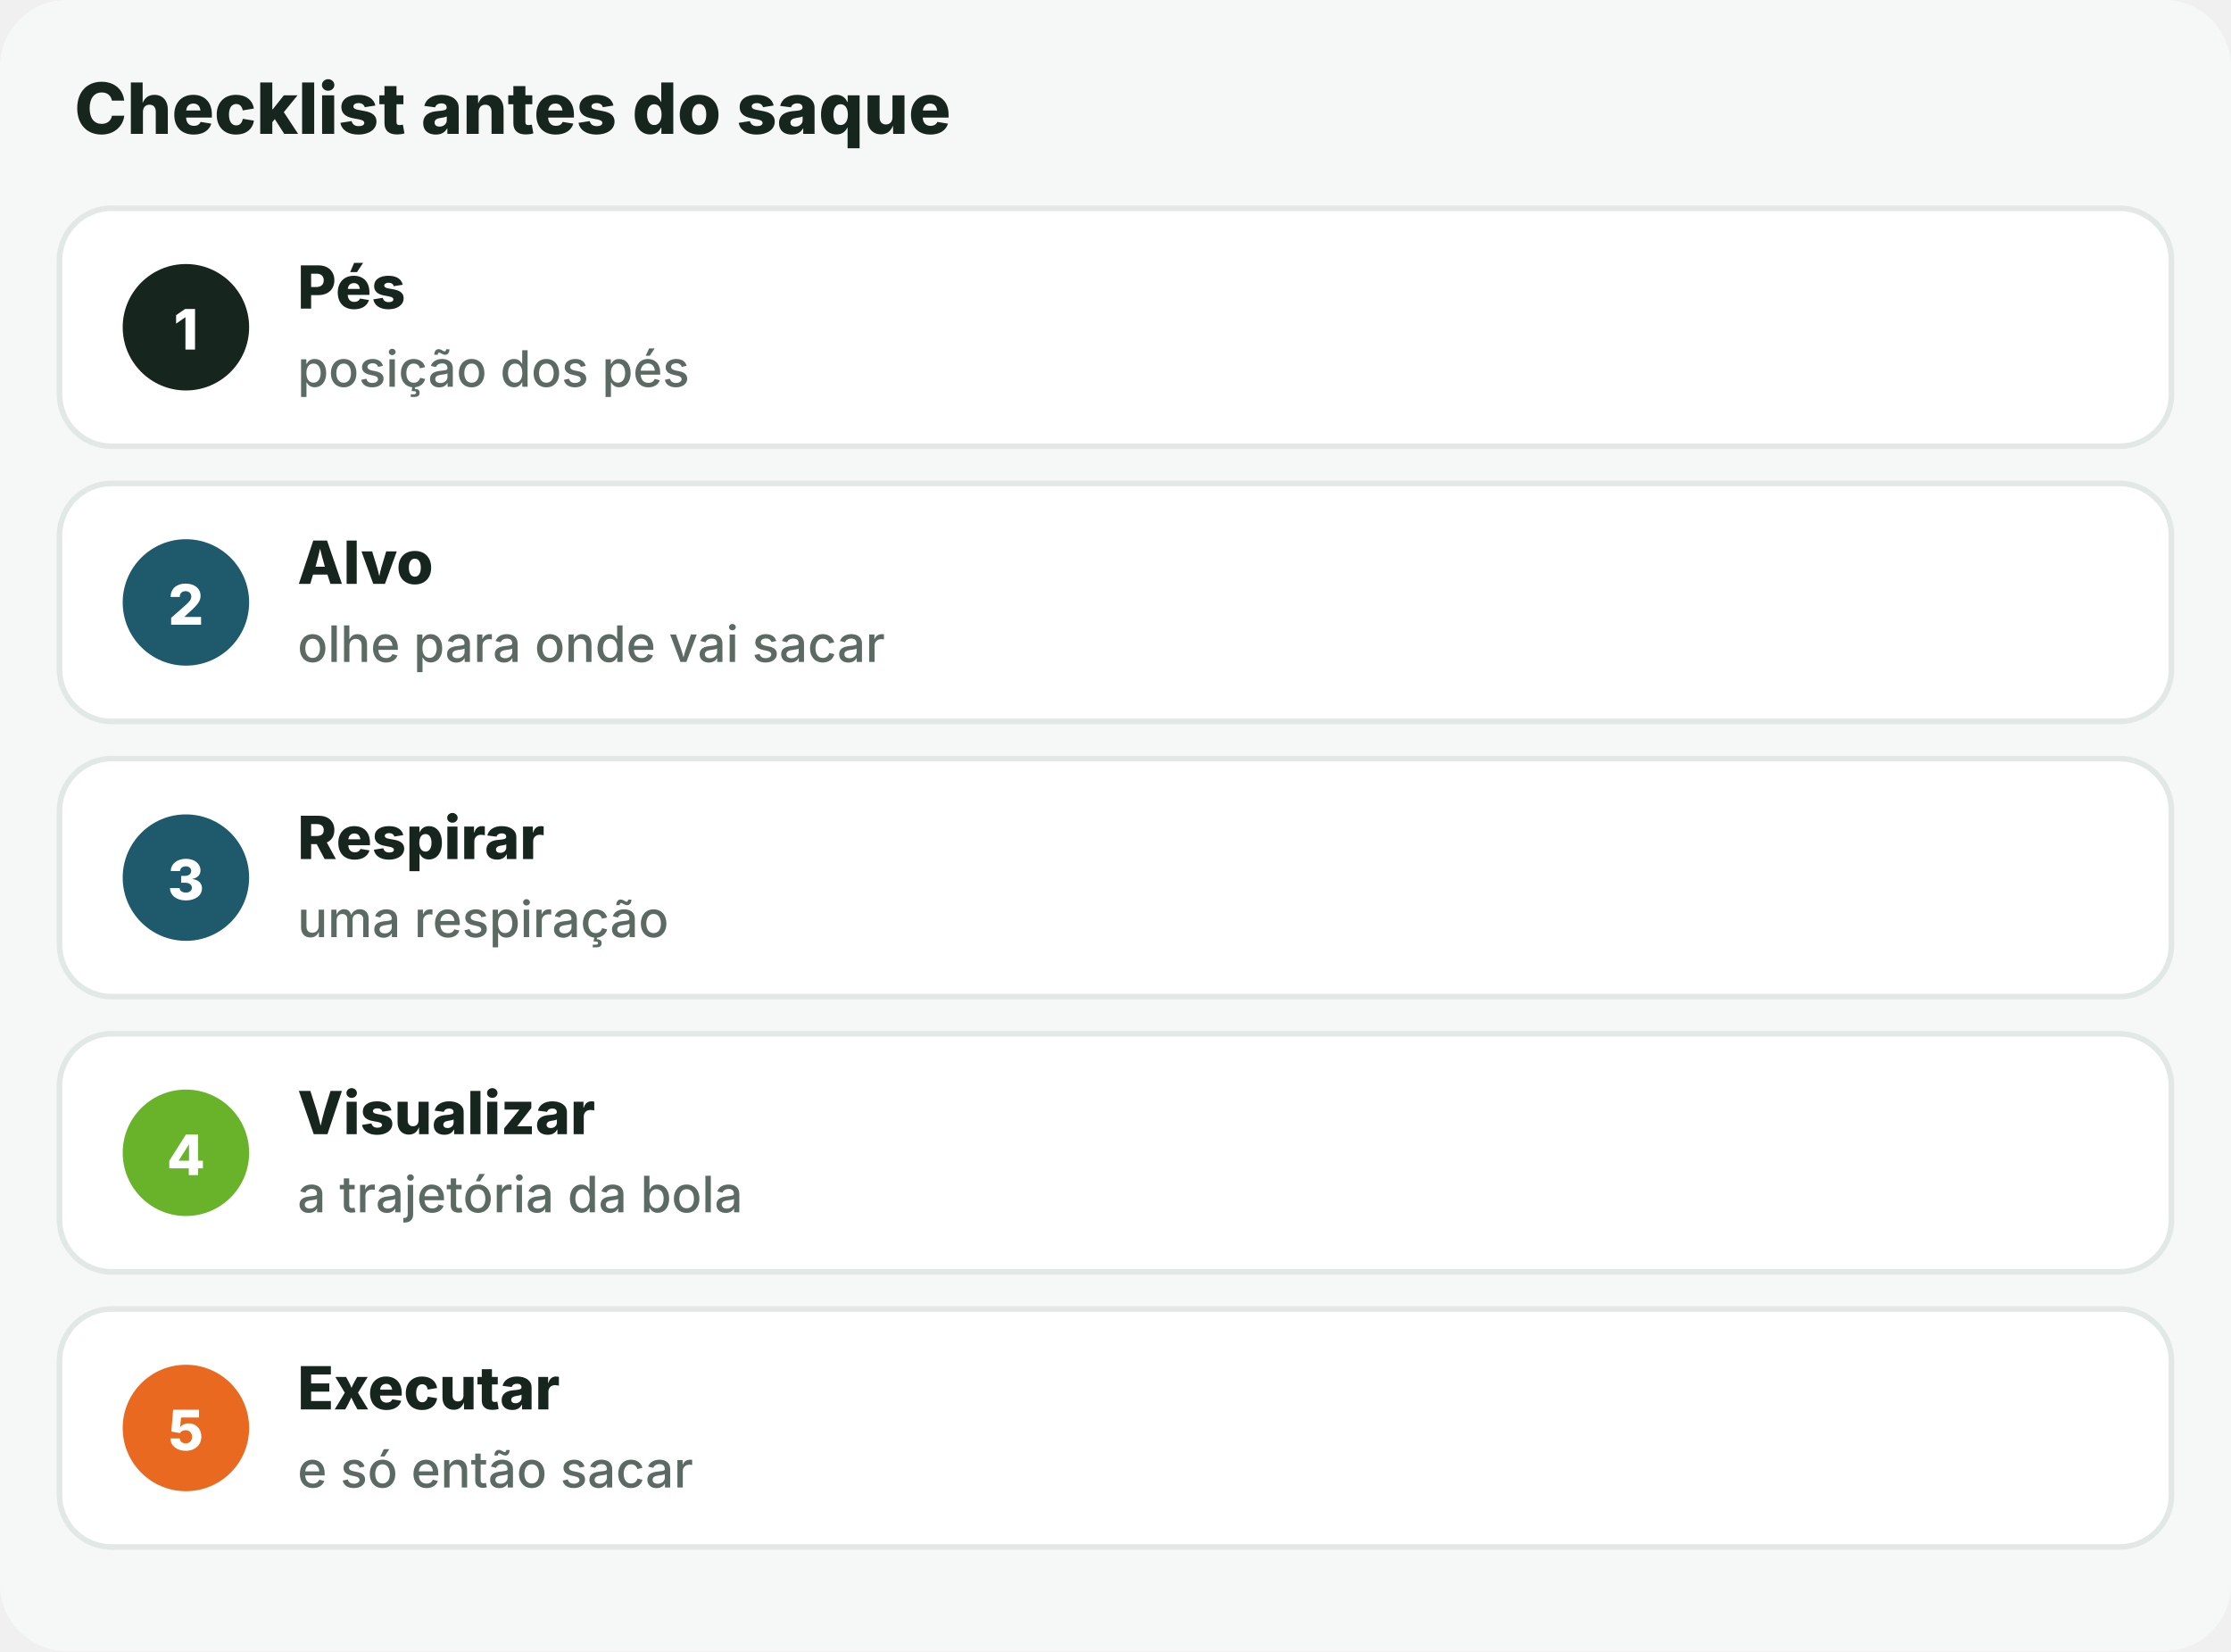
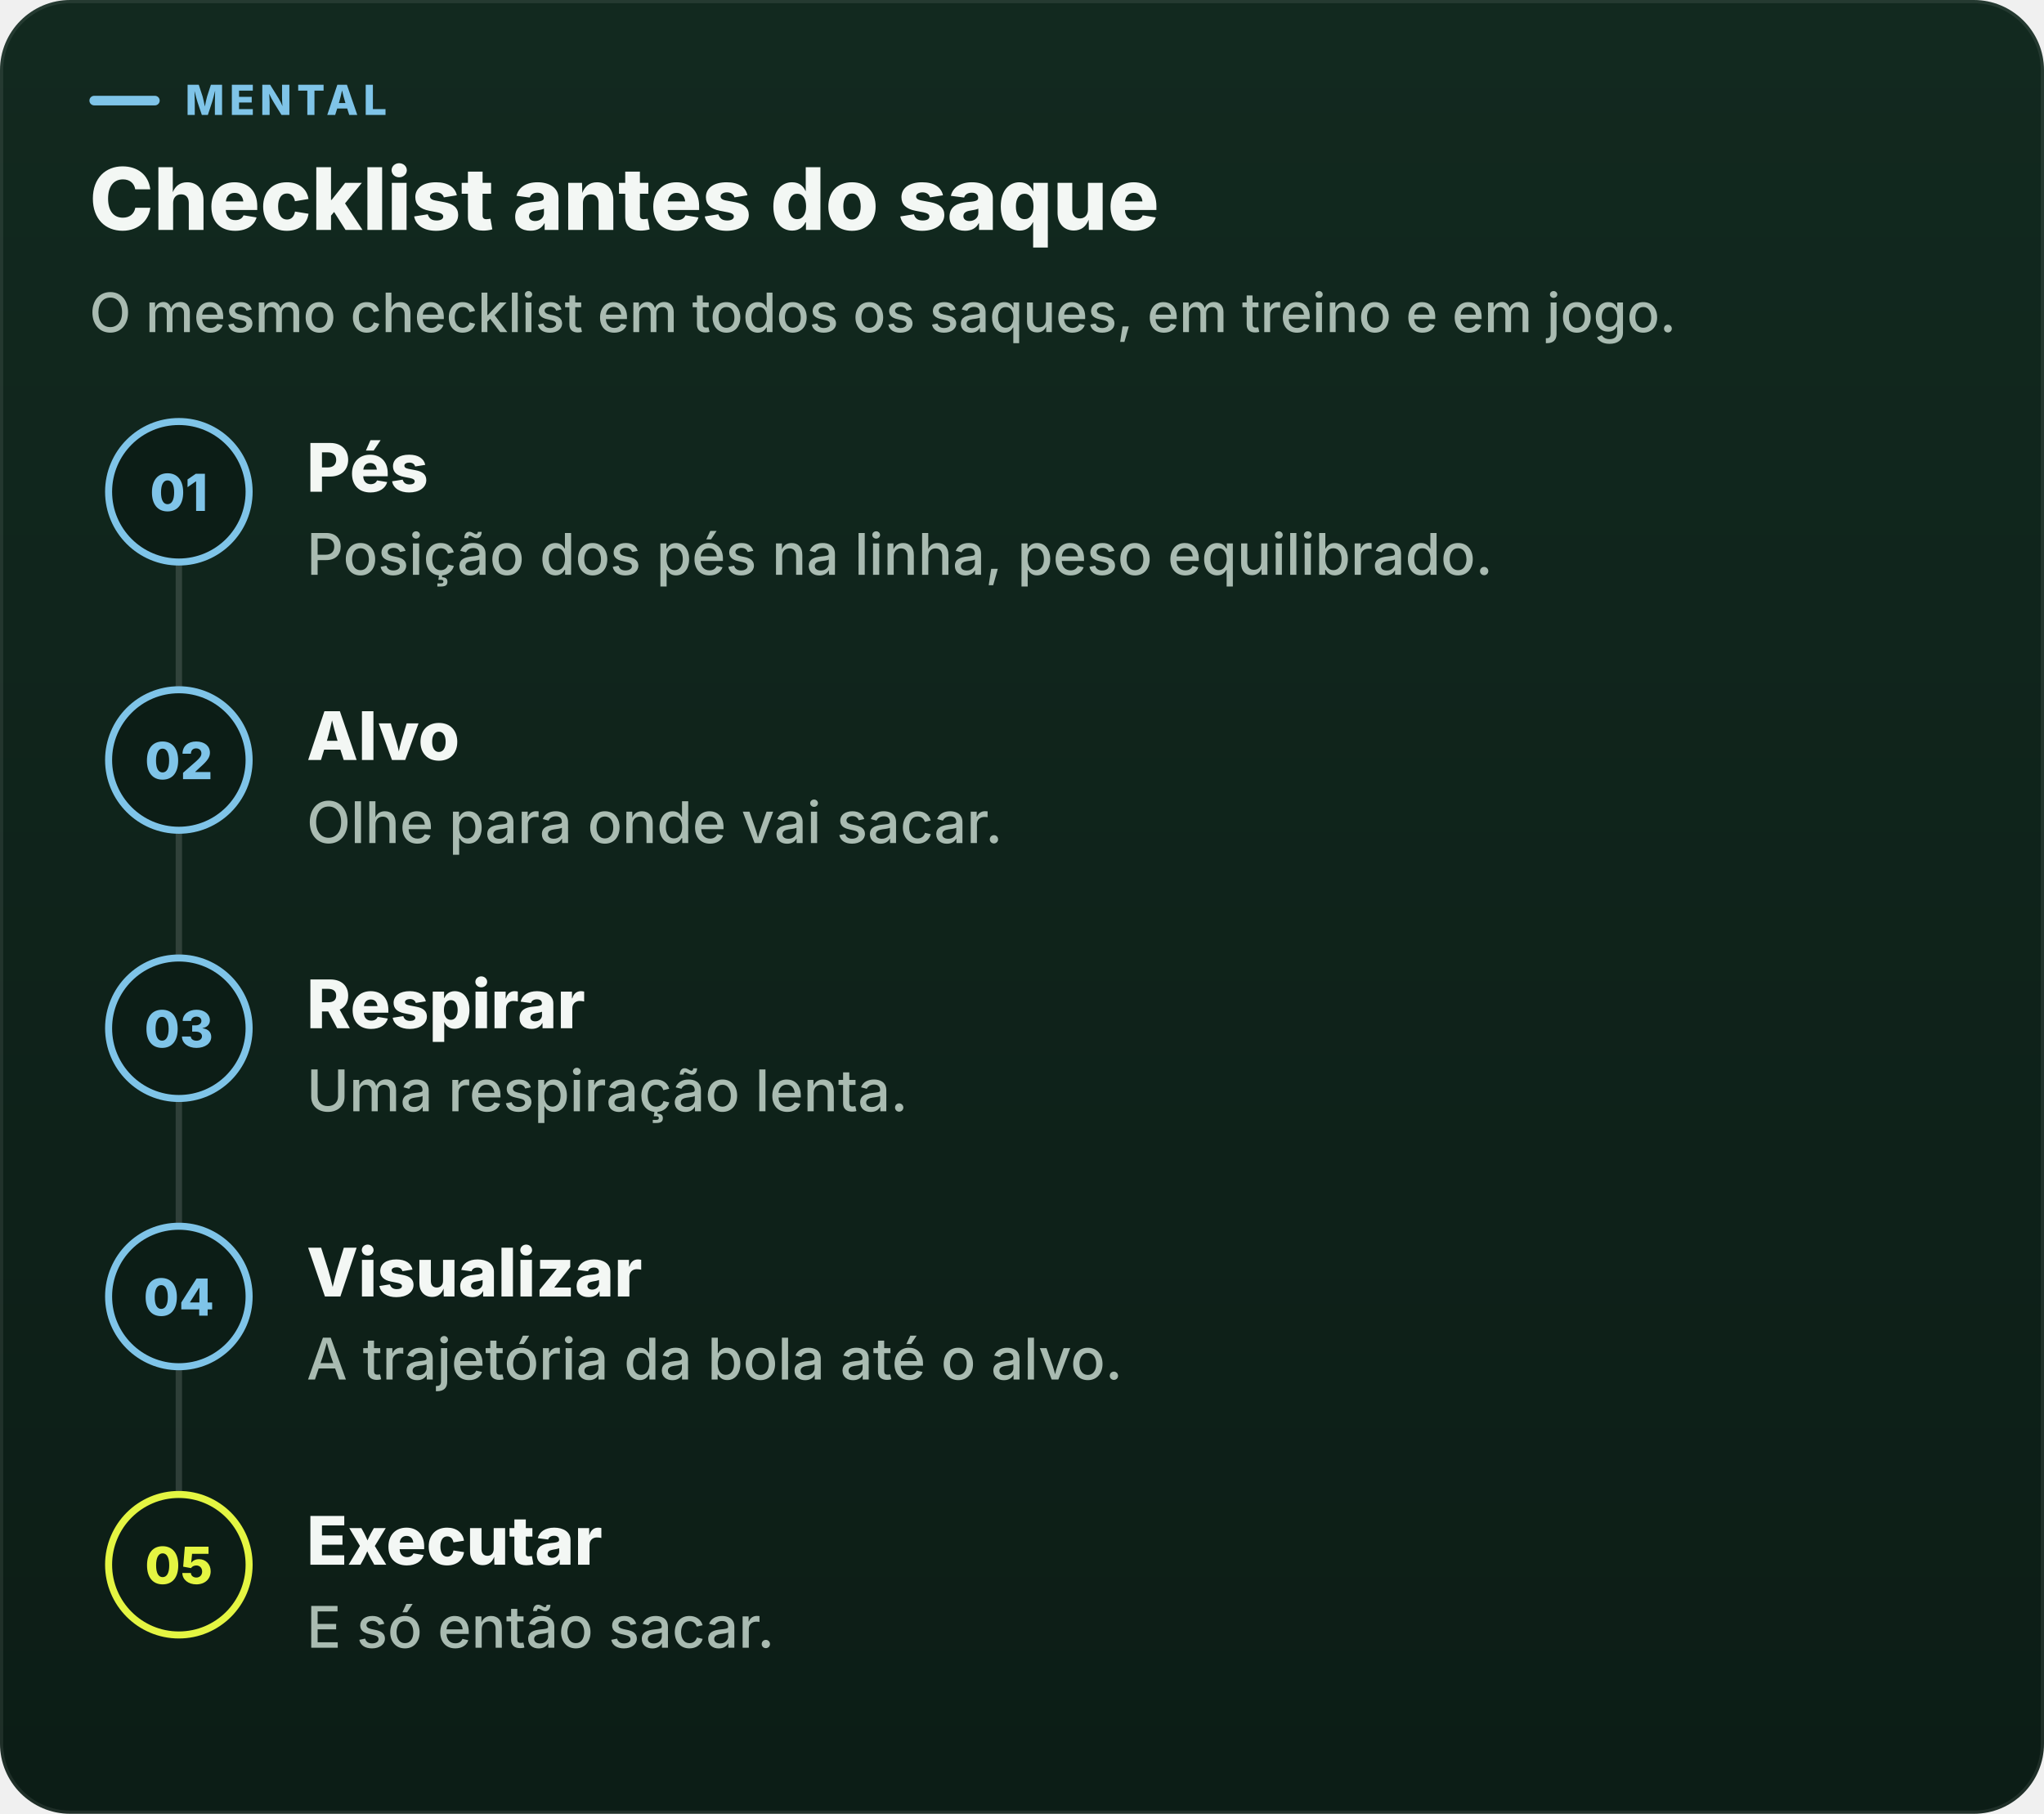
- <svg xmlns="http://www.w3.org/2000/svg" viewBox="0 0 600 444" width="600" height="444" role="img" aria-label="Checklist antes do saque" font-family="Inter, system-ui, -apple-system, Segoe UI, sans-serif">
+ <svg xmlns="http://www.w3.org/2000/svg" viewBox="0 0 640 568" width="640" height="568" role="img" aria-label="Checklist antes do saque" font-family="Inter, -apple-system, BlinkMacSystemFont, Segoe UI, Roboto, system-ui, sans-serif">
  <defs>
-     <marker id="seta" viewBox="0 0 10 10" refX="8" refY="5" markerWidth="5" markerHeight="5" orient="auto-start-reverse">
-       <path d="M0 0L10 5L0 10z" fill="context-stroke" />
-     </marker>
+     <linearGradient id="gFundo" x1="0" y1="0" x2="0" y2="1">
+       <stop offset="0" stop-color="#12291F" />
+       <stop offset="1" stop-color="#0C1D16" />
+     </linearGradient>
+     <clipPath id="cCartao">
+       <rect width="640" height="568" rx="22" />
+     </clipPath>
+     <filter id="fBrilho" x="-50%" y="-50%" width="200%" height="200%">
+       <feGaussianBlur stdDeviation="3" />
+     </filter>
  </defs>
-   <rect width="600" height="444" rx="18" fill="#F6F8F7" />
-   <text x="20" y="36" font-size="19" font-weight="800" fill="#17251F">Checklist antes do saque</text>
-   <rect x="16" y="56" width="568" height="64" rx="14" fill="#fff" stroke="#E2E8E5" stroke-width="1.5" />
-   <circle cx="50" cy="88" r="17" fill="#17251F" />
-   <text x="50" y="94" font-size="15" font-weight="800" fill="#fff" text-anchor="middle">1</text>
-   <text x="80" y="83" font-size="16" font-weight="800" fill="#17251F">Pés</text>
-   <text x="80" y="104" font-size="13.5" font-weight="500" fill="#5B6B63">posição dos pés</text>
-   <rect x="16" y="130" width="568" height="64" rx="14" fill="#fff" stroke="#E2E8E5" stroke-width="1.5" />
-   <circle cx="50" cy="162" r="17" fill="#1E5A6B" />
-   <text x="50" y="168" font-size="15" font-weight="800" fill="#fff" text-anchor="middle">2</text>
-   <text x="80" y="157" font-size="16" font-weight="800" fill="#17251F">Alvo</text>
-   <text x="80" y="178" font-size="13.5" font-weight="500" fill="#5B6B63">olhe para onde vai sacar</text>
-   <rect x="16" y="204" width="568" height="64" rx="14" fill="#fff" stroke="#E2E8E5" stroke-width="1.5" />
-   <circle cx="50" cy="236" r="17" fill="#1E5A6B" />
-   <text x="50" y="242" font-size="15" font-weight="800" fill="#fff" text-anchor="middle">3</text>
-   <text x="80" y="231" font-size="16" font-weight="800" fill="#17251F">Respirar</text>
-   <text x="80" y="252" font-size="13.5" font-weight="500" fill="#5B6B63">uma respiração</text>
-   <rect x="16" y="278" width="568" height="64" rx="14" fill="#fff" stroke="#E2E8E5" stroke-width="1.5" />
-   <circle cx="50" cy="310" r="17" fill="#69B32A" />
-   <text x="50" y="316" font-size="15" font-weight="800" fill="#fff" text-anchor="middle">4</text>
-   <text x="80" y="305" font-size="16" font-weight="800" fill="#17251F">Visualizar</text>
-   <text x="80" y="326" font-size="13.5" font-weight="500" fill="#5B6B63">a trajetória da bola</text>
-   <rect x="16" y="352" width="568" height="64" rx="14" fill="#fff" stroke="#E2E8E5" stroke-width="1.5" />
-   <circle cx="50" cy="384" r="17" fill="#E8691F" />
-   <text x="50" y="390" font-size="15" font-weight="800" fill="#fff" text-anchor="middle">5</text>
-   <text x="80" y="379" font-size="16" font-weight="800" fill="#17251F">Executar</text>
-   <text x="80" y="400" font-size="13.5" font-weight="500" fill="#5B6B63">e só então sacar</text>
+   <g clip-path="url(#cCartao)">
+     <rect width="640" height="568" fill="url(#gFundo)" />
+     <rect x="28" y="30" width="22" height="3" rx="1.5" fill="#7FC4E8" />
+     <text x="58" y="36" font-size="13" font-weight="800" fill="#7FC4E8" letter-spacing="1.6">MENTAL</text>
+     <text x="28" y="72" font-size="27" font-weight="800" fill="#F3F7F4">Checklist antes do saque</text>
+     <text x="28" y="104" font-size="17" font-weight="500" fill="#A9BBB1">O mesmo checklist em todos os saques, em treino e em jogo.</text>
+     <line x1="56" y1="176" x2="56" y2="216" stroke="rgba(255,255,255,.14)" stroke-width="2" />
+     <circle cx="56" cy="154" r="22" fill="#0C1D16" stroke="#7FC4E8" stroke-width="2.2" />
+     <text x="56" y="160" font-size="16" font-weight="800" fill="#7FC4E8" text-anchor="middle">01</text>
+     <text x="96" y="154" font-size="21" font-weight="800" fill="#F3F7F4">Pés</text>
+     <text x="96" y="180" font-size="18" font-weight="500" fill="#A9BBB1">Posição dos pés na linha, peso equilibrado.</text>
+     <line x1="56" y1="260" x2="56" y2="300" stroke="rgba(255,255,255,.14)" stroke-width="2" />
+     <circle cx="56" cy="238" r="22" fill="#0C1D16" stroke="#7FC4E8" stroke-width="2.2" />
+     <text x="56" y="244" font-size="16" font-weight="800" fill="#7FC4E8" text-anchor="middle">02</text>
+     <text x="96" y="238" font-size="21" font-weight="800" fill="#F3F7F4">Alvo</text>
+     <text x="96" y="264" font-size="18" font-weight="500" fill="#A9BBB1">Olhe para onde vai sacar.</text>
+     <line x1="56" y1="344" x2="56" y2="384" stroke="rgba(255,255,255,.14)" stroke-width="2" />
+     <circle cx="56" cy="322" r="22" fill="#0C1D16" stroke="#7FC4E8" stroke-width="2.2" />
+     <text x="56" y="328" font-size="16" font-weight="800" fill="#7FC4E8" text-anchor="middle">03</text>
+     <text x="96" y="322" font-size="21" font-weight="800" fill="#F3F7F4">Respirar</text>
+     <text x="96" y="348" font-size="18" font-weight="500" fill="#A9BBB1">Uma respiração lenta.</text>
+     <line x1="56" y1="428" x2="56" y2="468" stroke="rgba(255,255,255,.14)" stroke-width="2" />
+     <circle cx="56" cy="406" r="22" fill="#0C1D16" stroke="#7FC4E8" stroke-width="2.2" />
+     <text x="56" y="412" font-size="16" font-weight="800" fill="#7FC4E8" text-anchor="middle">04</text>
+     <text x="96" y="406" font-size="21" font-weight="800" fill="#F3F7F4">Visualizar</text>
+     <text x="96" y="432" font-size="18" font-weight="500" fill="#A9BBB1">A trajetória da bola até o alvo.</text>
+     <circle cx="56" cy="490" r="22" fill="#0C1D16" stroke="#E4F542" stroke-width="2.2" />
+     <text x="56" y="496" font-size="16" font-weight="800" fill="#E4F542" text-anchor="middle">05</text>
+     <text x="96" y="490" font-size="21" font-weight="800" fill="#F3F7F4">Executar</text>
+     <text x="96" y="516" font-size="18" font-weight="500" fill="#A9BBB1">E só então sacar.</text>
+   </g>
+   <rect x=".5" y=".5" width="639" height="567" rx="21.5" fill="none" stroke="rgba(255,255,255,.08)" />
</svg>
